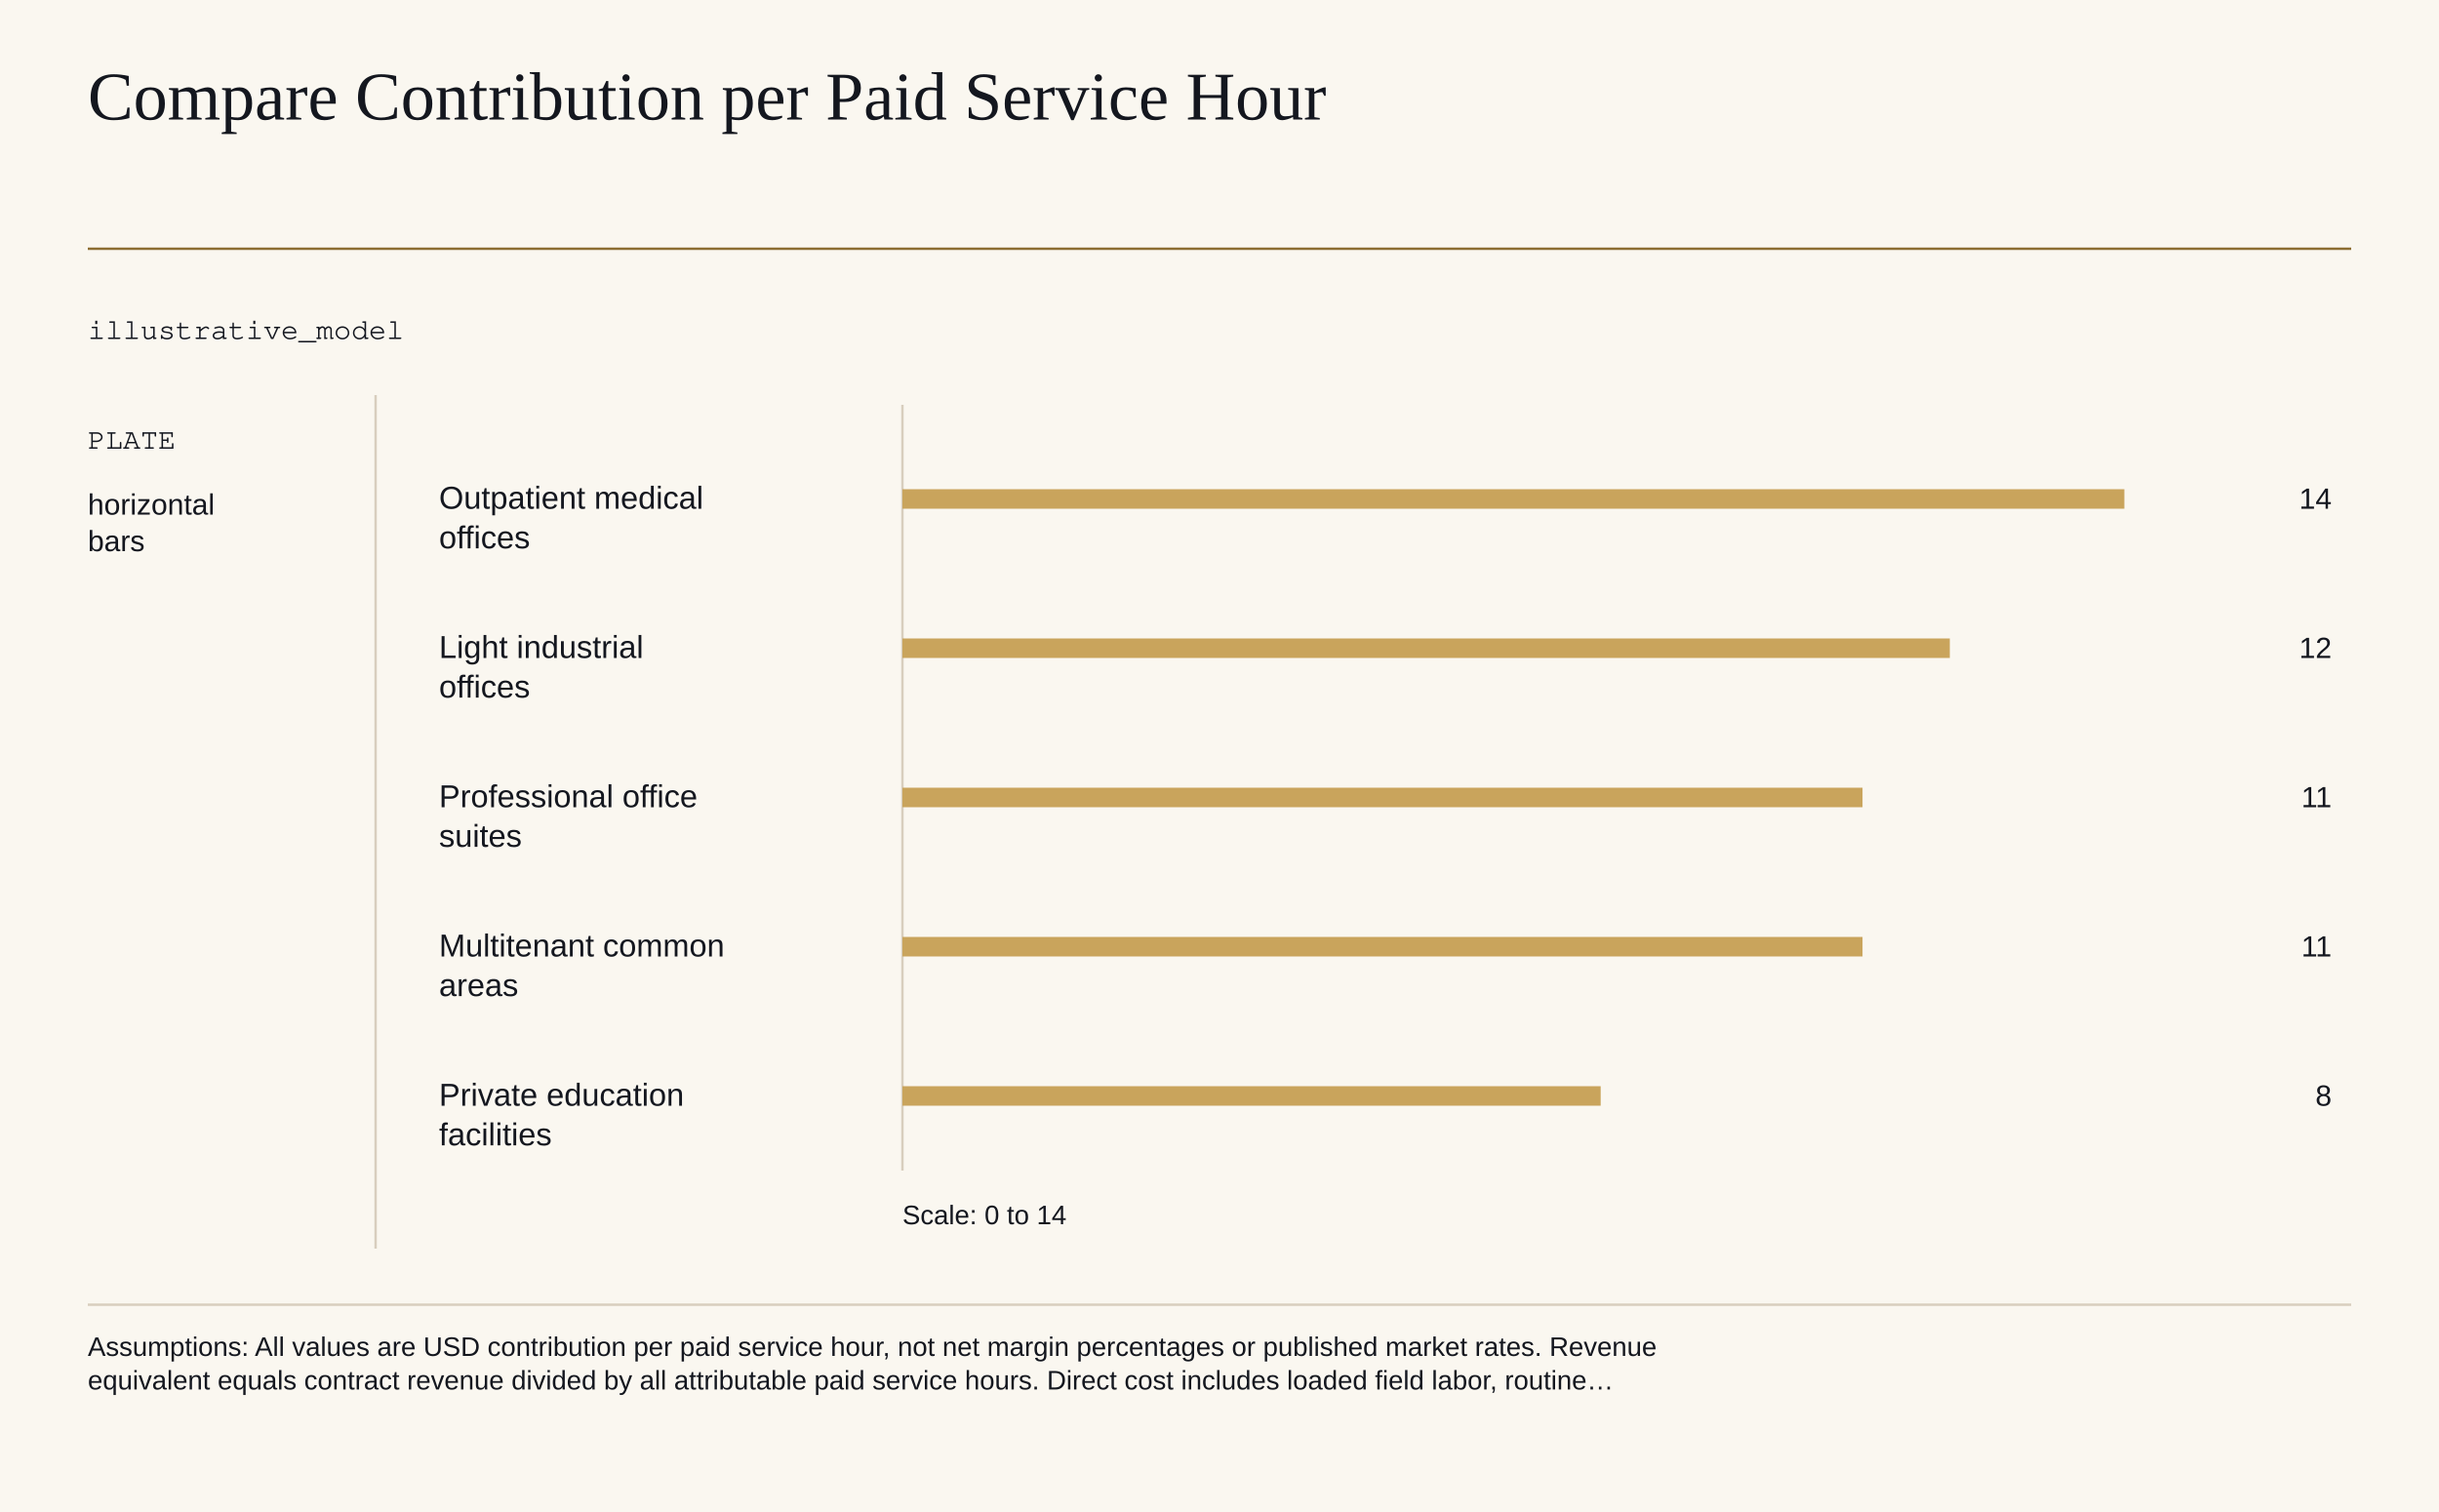
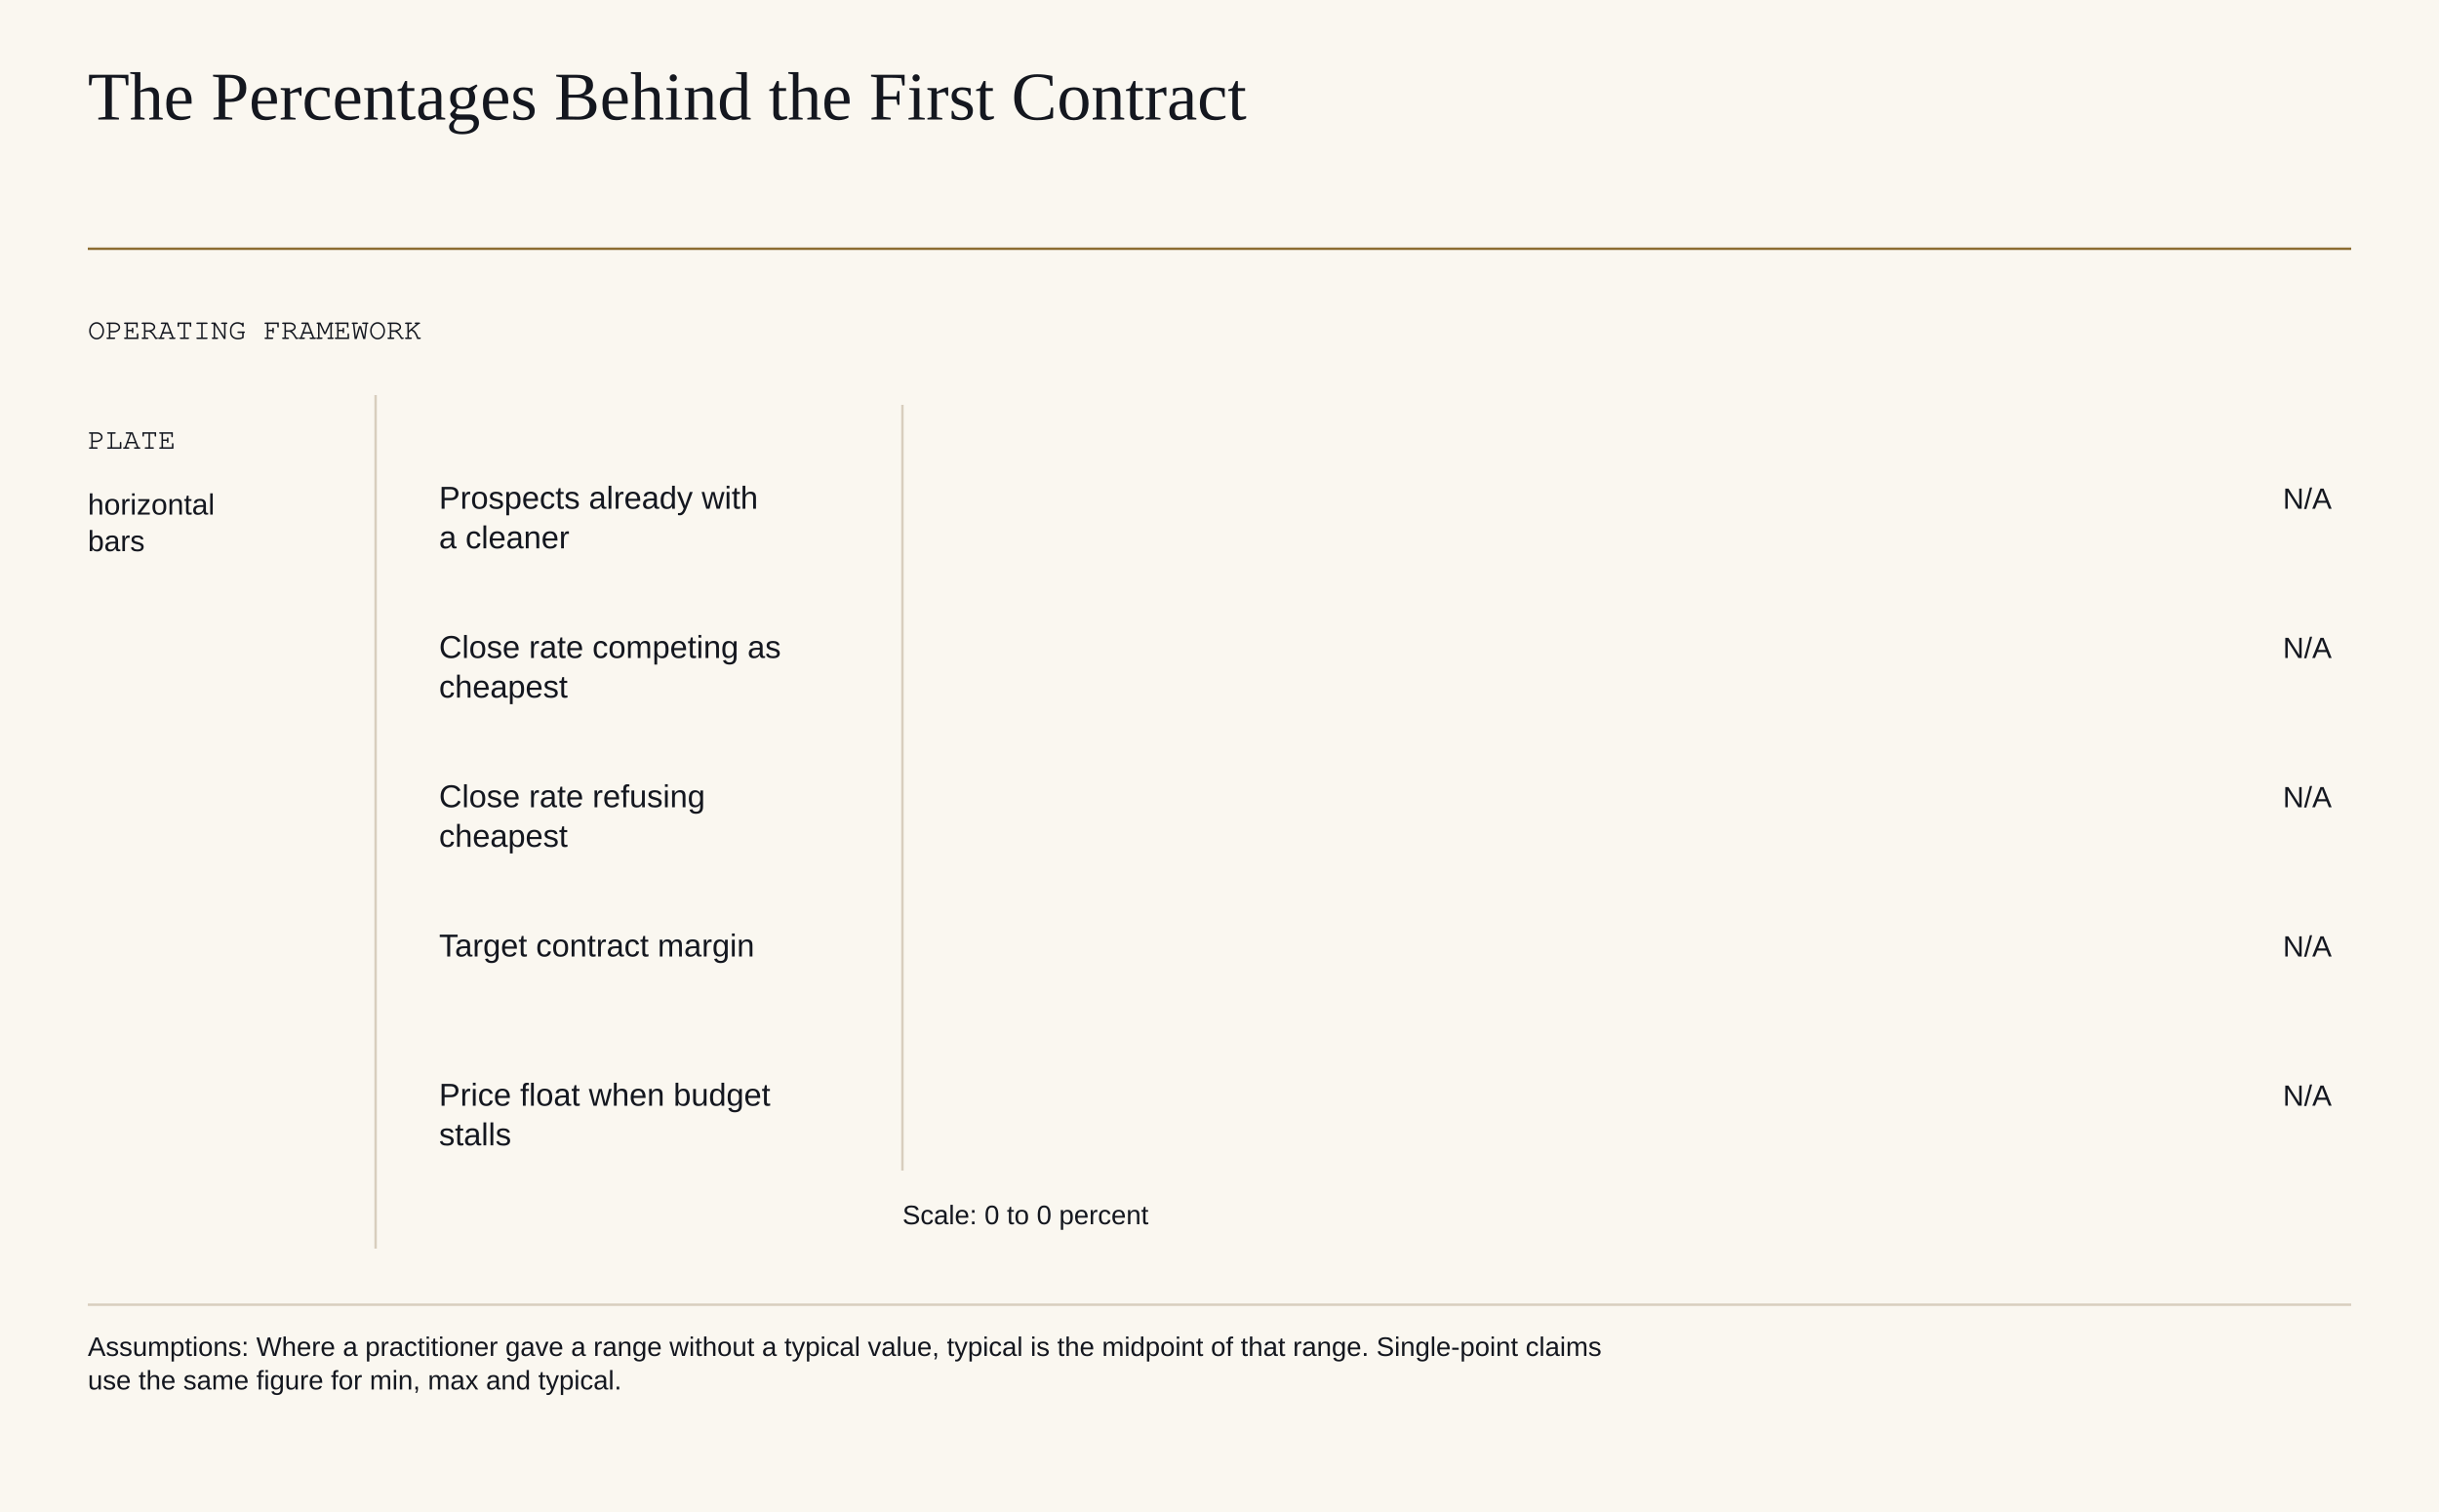
<svg xmlns="http://www.w3.org/2000/svg" viewBox="0 0 1000 620" role="img">
  <rect x="0" y="0" width="1000" height="620" fill="#FAF7F0" stroke="none" stroke-width="1" />
  <text x="36" y="49" font-family="Georgia, 'Times New Roman', serif" font-size="28" fill="#14171F" text-anchor="start" style="font-variant-numeric:tabular-nums">
-     <tspan x="36" dy="0">Compare Contribution per Paid Service Hour</tspan>
+     <tspan x="36" dy="0">The Percentages Behind the First Contract</tspan>
  </text>
  <line x1="36" y1="102" x2="964" y2="102" stroke="#8C6D32" stroke-width="1" />
  <text x="36" y="139" font-family="Courier, monospace" font-size="12" fill="#14171F" text-anchor="start" style="font-variant-numeric:tabular-nums">
-     <tspan x="36" dy="0">illustrative_model</tspan>
+     <tspan x="36" dy="0">OPERATING FRAMEWORK</tspan>
  </text>
  <line x1="154" y1="162" x2="154" y2="512" stroke="#D8CEBE" stroke-width="1" />
  <text x="36" y="184" font-family="Courier, monospace" font-size="12" fill="#14171F" text-anchor="start" style="font-variant-numeric:tabular-nums">
    <tspan x="36" dy="0">PLATE</tspan>
  </text>
  <text x="36" y="211" font-family="Arial, Helvetica, sans-serif" font-size="12" fill="#14171F" text-anchor="start" style="font-variant-numeric:tabular-nums">
    <tspan x="36" dy="0">horizontal</tspan>
    <tspan x="36" dy="15.0">bars</tspan>
  </text>
  <line x1="370.0" y1="166" x2="370.0" y2="480" stroke="#D8CEBE" stroke-width="1" />
  <text x="180" y="208.6" font-family="Arial, Helvetica, sans-serif" font-size="13" fill="#14171F" text-anchor="start" style="font-variant-numeric:tabular-nums">
-     <tspan x="180" dy="0">Outpatient medical</tspan>
-     <tspan x="180" dy="16.25">offices</tspan>
+     <tspan x="180" dy="0">Prospects already with</tspan>
+     <tspan x="180" dy="16.25">a cleaner</tspan>
  </text>
-   <rect x="370.0" y="200.6" width="501.0" height="8" fill="#C9A45C" stroke="none" stroke-width="1" />
  <text x="956" y="208.6" font-family="Arial, Helvetica, sans-serif" font-size="12" fill="#14171F" text-anchor="end" style="font-variant-numeric:tabular-nums">
-     <tspan x="956" dy="0">14</tspan>
+     <tspan x="956" dy="0">N/A</tspan>
  </text>
  <text x="180" y="269.8" font-family="Arial, Helvetica, sans-serif" font-size="13" fill="#14171F" text-anchor="start" style="font-variant-numeric:tabular-nums">
-     <tspan x="180" dy="0">Light industrial</tspan>
-     <tspan x="180" dy="16.25">offices</tspan>
+     <tspan x="180" dy="0">Close rate competing as</tspan>
+     <tspan x="180" dy="16.25">cheapest</tspan>
  </text>
-   <rect x="370.0" y="261.8" width="429.429" height="8" fill="#C9A45C" stroke="none" stroke-width="1" />
  <text x="956" y="269.8" font-family="Arial, Helvetica, sans-serif" font-size="12" fill="#14171F" text-anchor="end" style="font-variant-numeric:tabular-nums">
-     <tspan x="956" dy="0">12</tspan>
+     <tspan x="956" dy="0">N/A</tspan>
  </text>
  <text x="180" y="331.0" font-family="Arial, Helvetica, sans-serif" font-size="13" fill="#14171F" text-anchor="start" style="font-variant-numeric:tabular-nums">
-     <tspan x="180" dy="0">Professional office</tspan>
-     <tspan x="180" dy="16.25">suites</tspan>
+     <tspan x="180" dy="0">Close rate refusing</tspan>
+     <tspan x="180" dy="16.25">cheapest</tspan>
  </text>
-   <rect x="370.0" y="323.0" width="393.643" height="8" fill="#C9A45C" stroke="none" stroke-width="1" />
  <text x="956" y="331.0" font-family="Arial, Helvetica, sans-serif" font-size="12" fill="#14171F" text-anchor="end" style="font-variant-numeric:tabular-nums">
-     <tspan x="956" dy="0">11</tspan>
+     <tspan x="956" dy="0">N/A</tspan>
  </text>
  <text x="180" y="392.2" font-family="Arial, Helvetica, sans-serif" font-size="13" fill="#14171F" text-anchor="start" style="font-variant-numeric:tabular-nums">
-     <tspan x="180" dy="0">Multitenant common</tspan>
-     <tspan x="180" dy="16.25">areas</tspan>
+     <tspan x="180" dy="0">Target contract margin</tspan>
  </text>
-   <rect x="370.0" y="384.2" width="393.643" height="8" fill="#C9A45C" stroke="none" stroke-width="1" />
  <text x="956" y="392.2" font-family="Arial, Helvetica, sans-serif" font-size="12" fill="#14171F" text-anchor="end" style="font-variant-numeric:tabular-nums">
-     <tspan x="956" dy="0">11</tspan>
+     <tspan x="956" dy="0">N/A</tspan>
  </text>
  <text x="180" y="453.4" font-family="Arial, Helvetica, sans-serif" font-size="13" fill="#14171F" text-anchor="start" style="font-variant-numeric:tabular-nums">
-     <tspan x="180" dy="0">Private education</tspan>
-     <tspan x="180" dy="16.25">facilities</tspan>
+     <tspan x="180" dy="0">Price float when budget</tspan>
+     <tspan x="180" dy="16.25">stalls</tspan>
  </text>
-   <rect x="370.0" y="445.4" width="286.286" height="8" fill="#C9A45C" stroke="none" stroke-width="1" />
  <text x="956" y="453.4" font-family="Arial, Helvetica, sans-serif" font-size="12" fill="#14171F" text-anchor="end" style="font-variant-numeric:tabular-nums">
-     <tspan x="956" dy="0">8</tspan>
+     <tspan x="956" dy="0">N/A</tspan>
  </text>
  <text x="370" y="502" font-family="Arial, Helvetica, sans-serif" font-size="11" fill="#14171F" text-anchor="start" style="font-variant-numeric:tabular-nums">
-     <tspan x="370" dy="0">Scale: 0 to 14</tspan>
+     <tspan x="370" dy="0">Scale: 0 to 0 percent</tspan>
  </text>
  <line x1="36" y1="535" x2="964" y2="535" stroke="#D8CEBE" stroke-width="1" />
  <text x="36" y="556" font-family="Arial, Helvetica, sans-serif" font-size="11" fill="#14171F" text-anchor="start" style="font-variant-numeric:tabular-nums">
-     <tspan x="36" dy="0">Assumptions: All values are USD contribution per paid service hour, not net margin percentages or published market rates. Revenue</tspan>
-     <tspan x="36" dy="13.75">equivalent equals contract revenue divided by all attributable paid service hours. Direct cost includes loaded field labor, routine…</tspan>
+     <tspan x="36" dy="0">Assumptions: Where a practitioner gave a range without a typical value, typical is the midpoint of that range. Single-point claims</tspan>
+     <tspan x="36" dy="13.75">use the same figure for min, max and typical.</tspan>
  </text>
  <text x="36" y="592" font-family="Arial, Helvetica, sans-serif" font-size="10" fill="#14171F" text-anchor="start" style="font-variant-numeric:tabular-nums">
    <tspan x="36" dy="0" />
  </text>
</svg>
